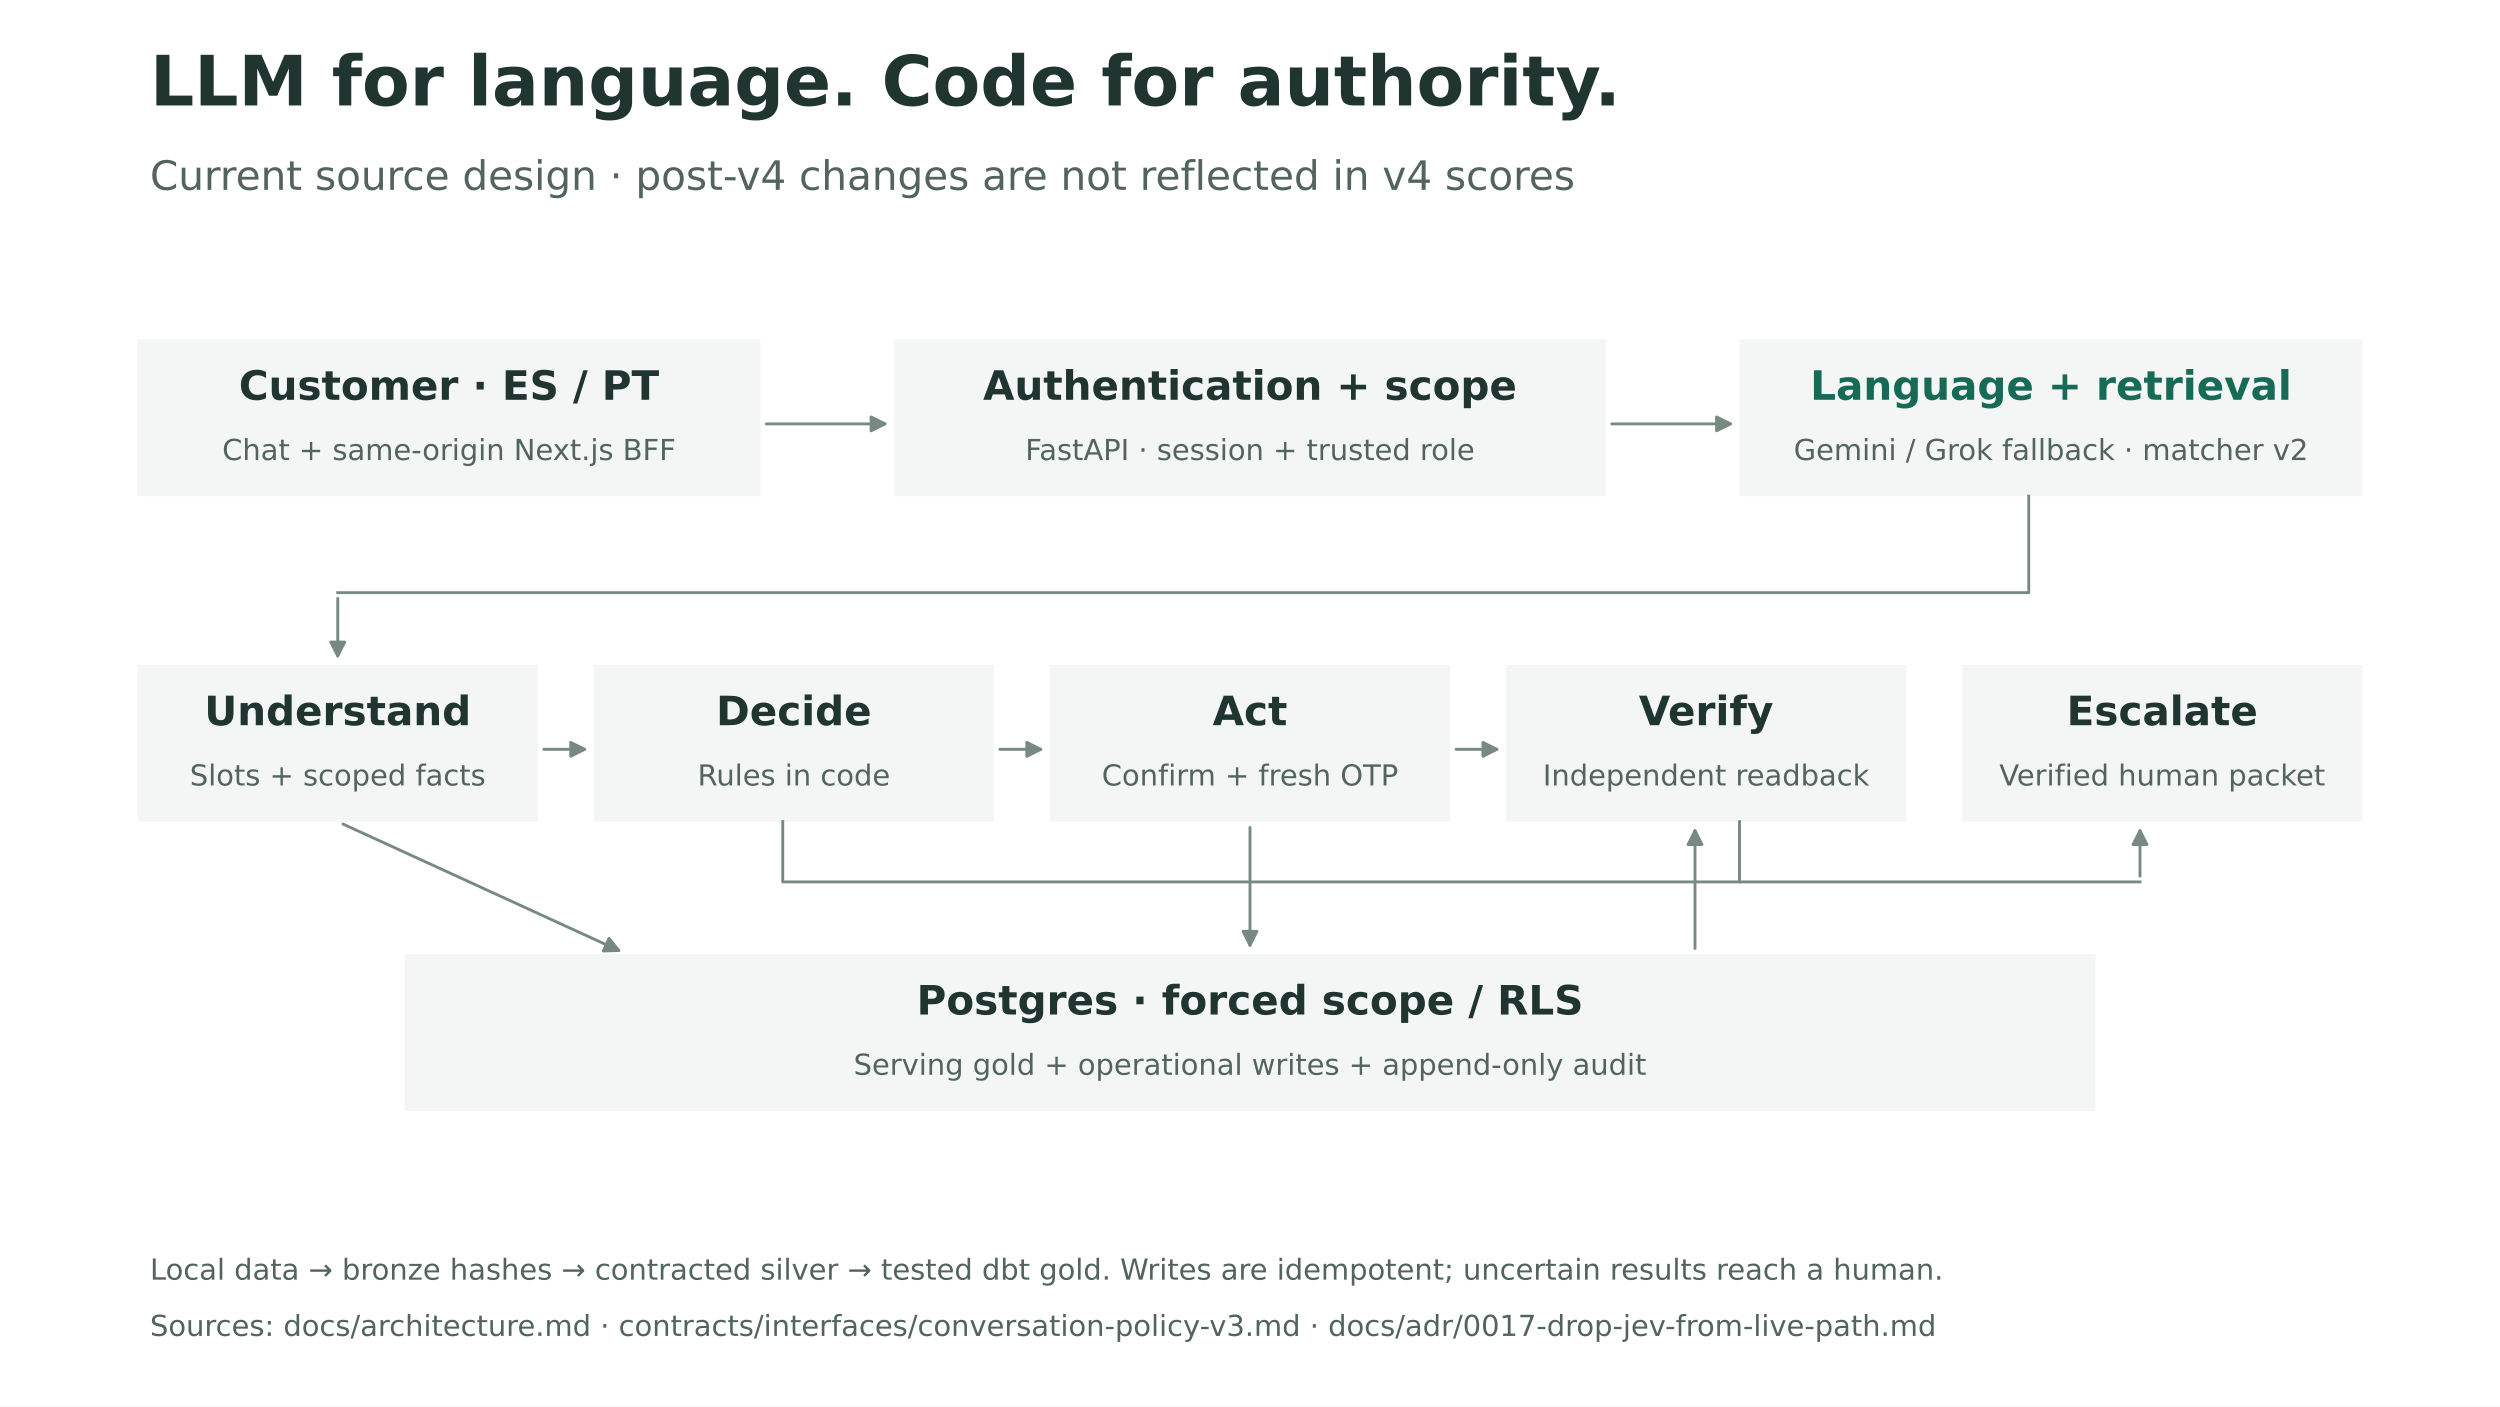
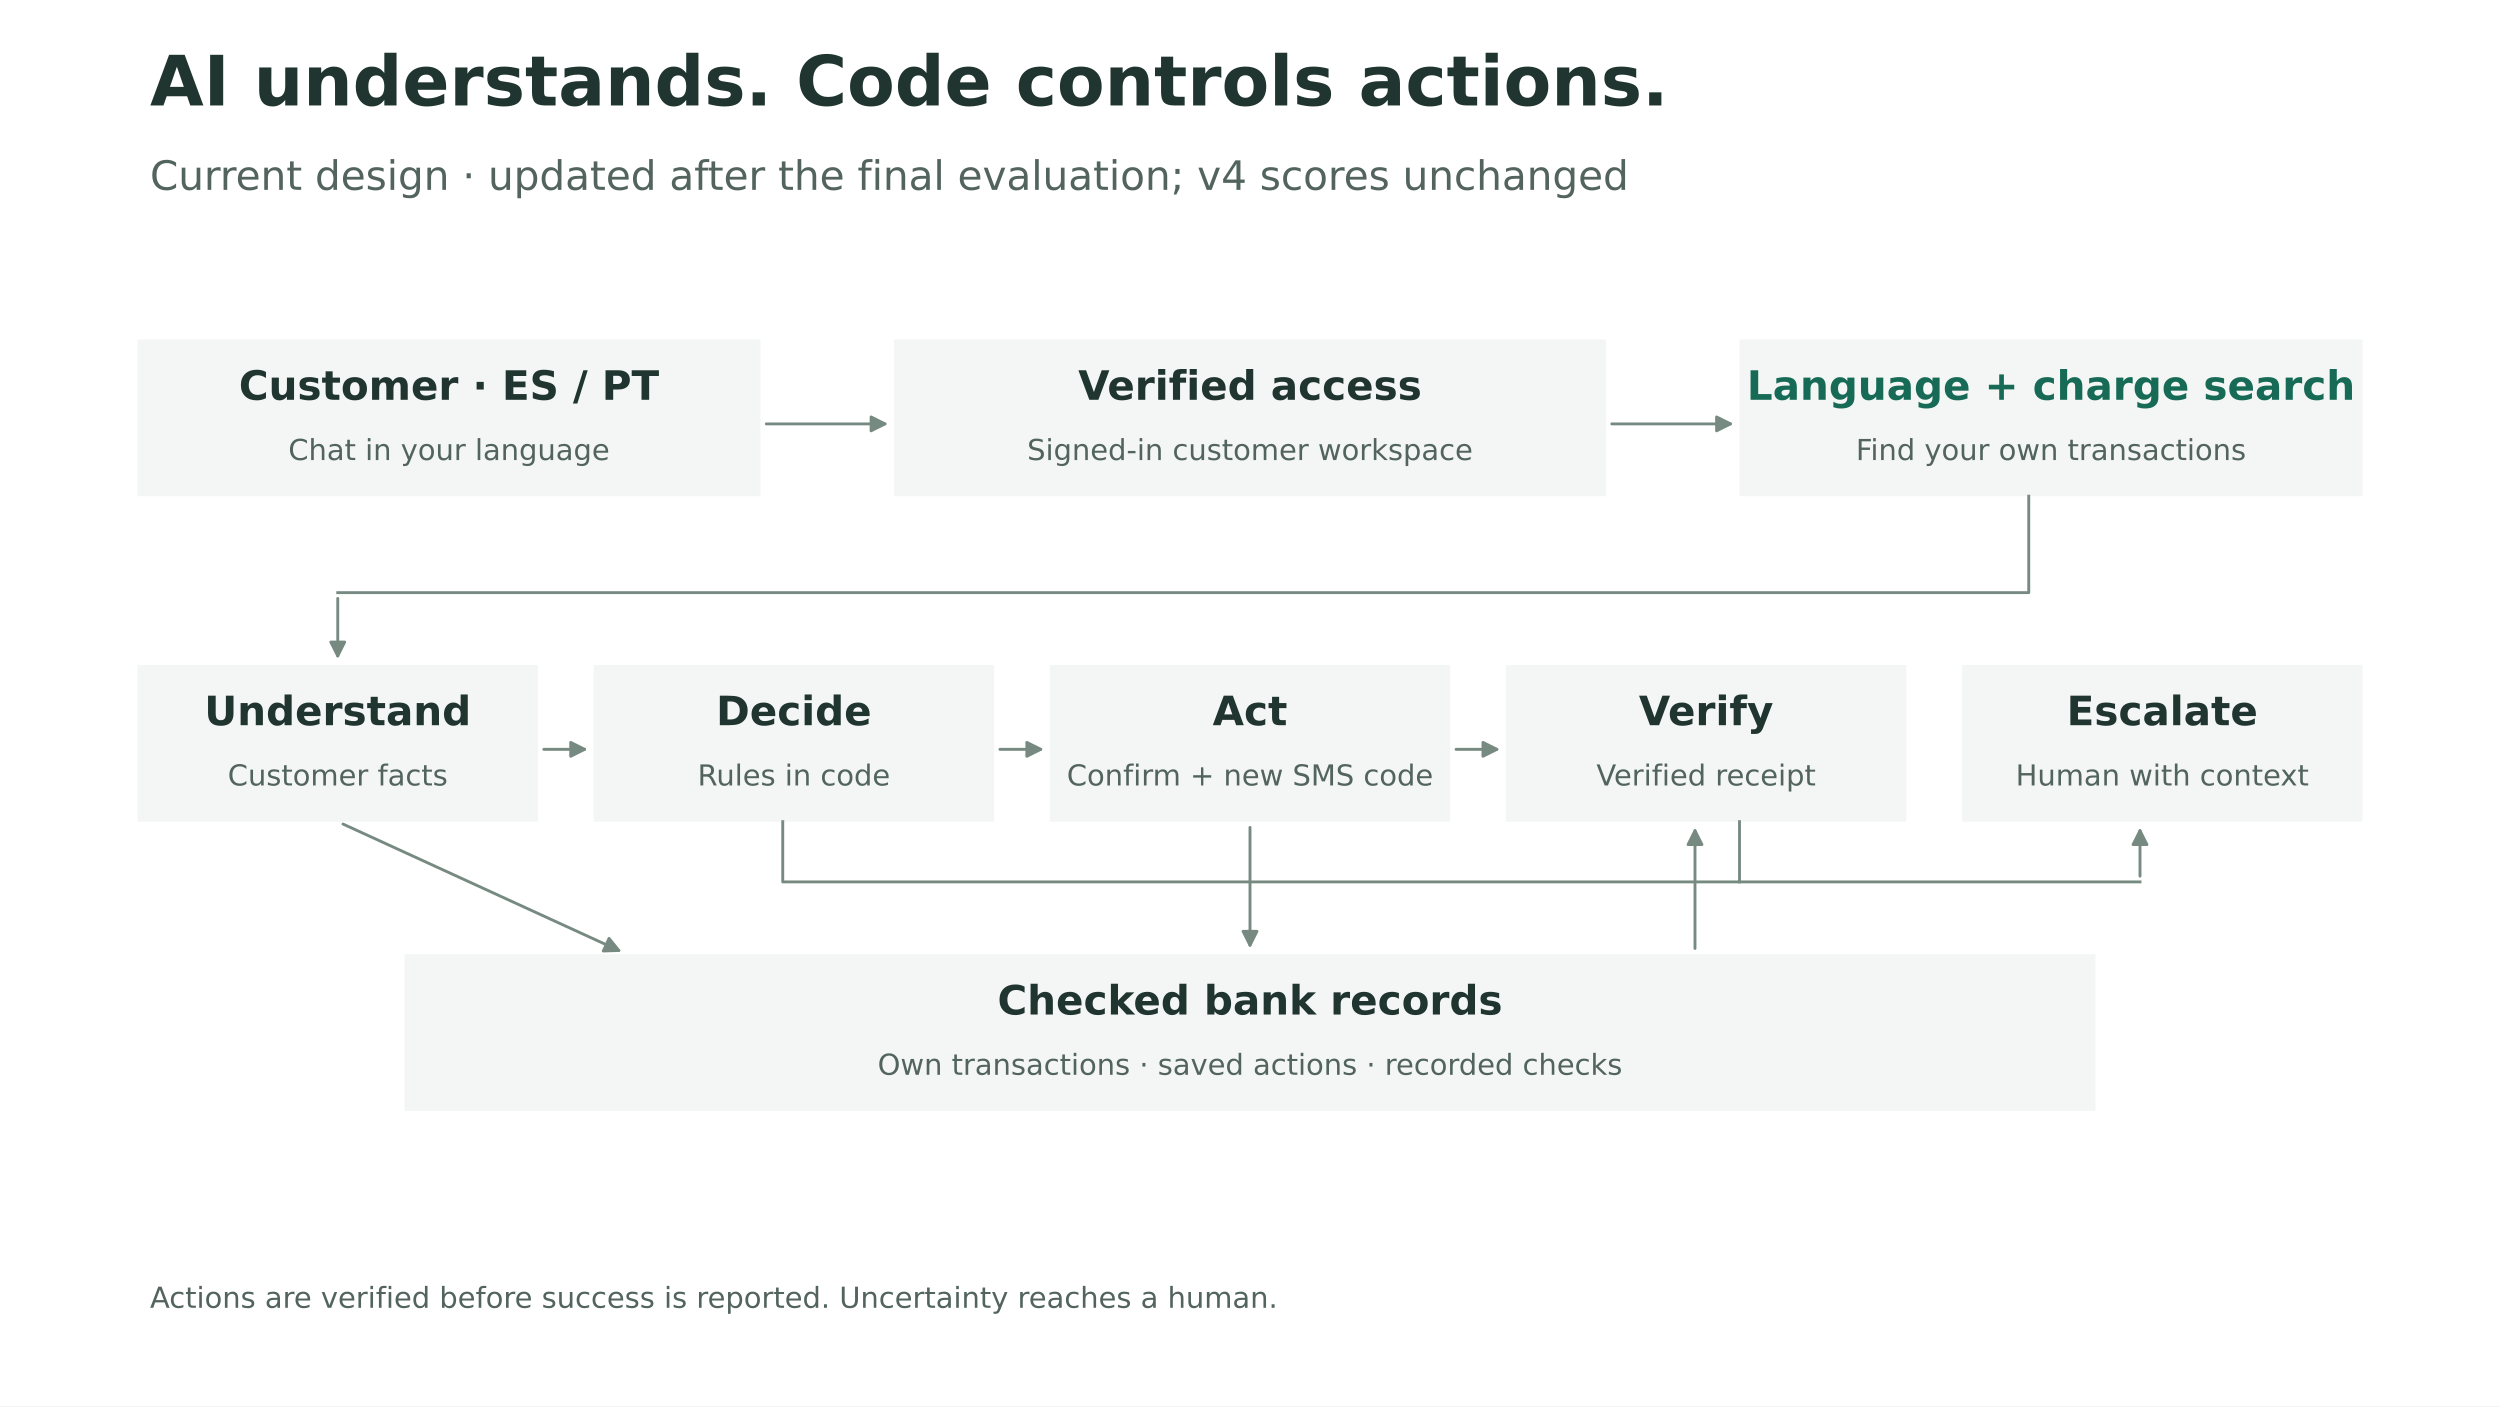
<svg xmlns="http://www.w3.org/2000/svg" width="864pt" height="486pt" viewBox="0 0 864 486" version="1.1">
  <defs>
    <style type="text/css">*{stroke-linejoin: round; stroke-linecap: butt}</style>
  </defs>
  <g id="figure_1">
    <g id="patch_1">
      <path d="M 0 486  L 864 486  L 864 0  L 0 0  z " style="fill: #ffffff" />
    </g>
    <g id="axes_1">
      <g id="patch_2">
        <path d="M 47.52 171.489  L 262.829 171.489  L 262.829 117.334  L 47.52 117.334  z " clip-path="url(#p5eded6dfe3)" style="fill: #f3f6f4" />
      </g>
      <g id="patch_3">
        <path d="M 308.966 171.489  L 555.034 171.489  L 555.034 117.334  L 308.966 117.334  z " clip-path="url(#p5eded6dfe3)" style="fill: #f3f6f4" />
      </g>
      <g id="patch_4">
        <path d="M 601.171 171.489  L 816.48 171.489  L 816.48 117.334  L 601.171 117.334  z " clip-path="url(#p5eded6dfe3)" style="fill: #f3f6f4" />
      </g>
      <g id="patch_5">
        <path d="M 264.831 146.494  Q 285.898 146.494 305.847 146.494  " clip-path="url(#p5eded6dfe3)" style="fill: none; stroke: #778a81; stroke-linecap: round" />
        <path d="M 301.047 144.094  L 305.847 146.494  L 301.047 148.894  z " clip-path="url(#p5eded6dfe3)" style="fill: #778a81; stroke: #778a81; stroke-linecap: round" />
      </g>
      <g id="patch_6">
        <path d="M 557.036 146.494  Q 578.103 146.494 598.052 146.494  " clip-path="url(#p5eded6dfe3)" style="fill: none; stroke: #778a81; stroke-linecap: round" />
        <path d="M 593.252 144.094  L 598.052 146.494  L 593.252 148.894  z " clip-path="url(#p5eded6dfe3)" style="fill: #778a81; stroke: #778a81; stroke-linecap: round" />
      </g>
      <g id="patch_7">
        <path d="M 47.52 283.963  L 185.933 283.963  L 185.933 229.809  L 47.52 229.809  z " clip-path="url(#p5eded6dfe3)" style="fill: #f3f6f4" />
      </g>
      <g id="patch_8">
        <path d="M 187.937 258.969  Q 195.548 258.969 202.042 258.969  " clip-path="url(#p5eded6dfe3)" style="fill: none; stroke: #778a81; stroke-linecap: round" />
        <path d="M 197.242 256.569  L 202.042 258.969  L 197.242 261.369  z " clip-path="url(#p5eded6dfe3)" style="fill: #778a81; stroke: #778a81; stroke-linecap: round" />
      </g>
      <g id="patch_9">
        <path d="M 205.157 283.963  L 343.57 283.963  L 343.57 229.809  L 205.157 229.809  z " clip-path="url(#p5eded6dfe3)" style="fill: #f3f6f4" />
      </g>
      <g id="patch_10">
        <path d="M 345.574 258.969  Q 353.185 258.969 359.679 258.969  " clip-path="url(#p5eded6dfe3)" style="fill: none; stroke: #778a81; stroke-linecap: round" />
        <path d="M 354.879 256.569  L 359.679 258.969  L 354.879 261.369  z " clip-path="url(#p5eded6dfe3)" style="fill: #778a81; stroke: #778a81; stroke-linecap: round" />
      </g>
      <g id="patch_11">
        <path d="M 362.794 283.963  L 501.206 283.963  L 501.206 229.809  L 362.794 229.809  z " clip-path="url(#p5eded6dfe3)" style="fill: #f3f6f4" />
      </g>
      <g id="patch_12">
        <path d="M 503.21 258.969  Q 510.822 258.969 517.315 258.969  " clip-path="url(#p5eded6dfe3)" style="fill: none; stroke: #778a81; stroke-linecap: round" />
        <path d="M 512.515 256.569  L 517.315 258.969  L 512.515 261.369  z " clip-path="url(#p5eded6dfe3)" style="fill: #778a81; stroke: #778a81; stroke-linecap: round" />
      </g>
      <g id="patch_13">
        <path d="M 520.43 283.963  L 658.843 283.963  L 658.843 229.809  L 520.43 229.809  z " clip-path="url(#p5eded6dfe3)" style="fill: #f3f6f4" />
      </g>
      <g id="patch_14">
        <path d="M 678.067 283.963  L 816.48 283.963  L 816.48 229.809  L 678.067 229.809  z " clip-path="url(#p5eded6dfe3)" style="fill: #f3f6f4" />
      </g>
      <g id="patch_15">
        <path d="M 116.726 206.813  Q 116.726 217.31 116.726 226.689  " clip-path="url(#p5eded6dfe3)" style="fill: none; stroke: #778a81; stroke-linecap: round" />
        <path d="M 119.126 221.889  L 116.726 226.689  L 114.326 221.889  z " clip-path="url(#p5eded6dfe3)" style="fill: #778a81; stroke: #778a81; stroke-linecap: round" />
      </g>
      <g id="patch_16">
        <path d="M 739.584 302.79  Q 739.584 294.376 739.584 287.08  " clip-path="url(#p5eded6dfe3)" style="fill: none; stroke: #778a81; stroke-linecap: round" />
        <path d="M 737.184 291.88  L 739.584 287.08  L 741.984 291.88  z " clip-path="url(#p5eded6dfe3)" style="fill: #778a81; stroke: #778a81; stroke-linecap: round" />
      </g>
      <g id="patch_17">
        <path d="M 139.795 383.94  L 724.205 383.94  L 724.205 329.786  L 139.795 329.786  z " clip-path="url(#p5eded6dfe3)" style="fill: #f3f6f4" />
      </g>
      <g id="patch_18">
        <path d="M 118.542 284.795  Q 166.707 306.874 213.857 328.486  " clip-path="url(#p5eded6dfe3)" style="fill: none; stroke: #778a81; stroke-linecap: round" />
        <path d="M 210.493 324.305  L 213.857 328.486  L 208.493 328.668  z " clip-path="url(#p5eded6dfe3)" style="fill: #778a81; stroke: #778a81; stroke-linecap: round" />
      </g>
      <g id="patch_19">
        <path d="M 432 285.963  Q 432 306.875 432 326.67  " clip-path="url(#p5eded6dfe3)" style="fill: none; stroke: #778a81; stroke-linecap: round" />
        <path d="M 434.4 321.87  L 432 326.67  L 429.6 321.87  z " clip-path="url(#p5eded6dfe3)" style="fill: #778a81; stroke: #778a81; stroke-linecap: round" />
      </g>
      <g id="patch_20">
        <path d="M 585.792 327.786  Q 585.792 306.873 585.792 287.079  " clip-path="url(#p5eded6dfe3)" style="fill: none; stroke: #778a81; stroke-linecap: round" />
        <path d="M 583.392 291.879  L 585.792 287.079  L 588.192 291.879  z " clip-path="url(#p5eded6dfe3)" style="fill: #778a81; stroke: #778a81; stroke-linecap: round" />
      </g>
      <g id="line2d_1">
        <path d="M 701.136 171.489  L 701.136 204.814  L 116.726 204.814  " clip-path="url(#p5eded6dfe3)" style="fill: none; stroke: #778a81; stroke-linecap: square" />
      </g>
      <g id="line2d_2">
        <path d="M 270.518 283.963  L 270.518 304.791  L 739.584 304.791  " clip-path="url(#p5eded6dfe3)" style="fill: none; stroke: #778a81; stroke-linecap: square" />
      </g>
      <g id="line2d_3">
        <path d="M 601.171 283.963  L 601.171 304.791  " clip-path="url(#p5eded6dfe3)" style="fill: none; stroke: #778a81; stroke-linecap: square" />
      </g>
      <g id="text_1">
        <text style="font-weight: 700; font-size: 14px; font-family: 'DejaVu Sans'; text-anchor: middle; fill: #20352f" x="155.174" y="138.163" transform="rotate(-0 155.1744 138.1629)">Customer · ES / PT</text>
      </g>
      <g id="text_2">
-         <text style="font-size: 10px; font-family: 'DejaVu Sans'; text-anchor: middle; fill: #52645d" x="155.174" y="158.991" transform="rotate(-0 155.1744 158.9914)">Chat + same-origin Next.js BFF</text>
+         <text style="font-size: 10px; font-family: 'DejaVu Sans'; text-anchor: middle; fill: #52645d" x="155.174" y="158.991" transform="rotate(-0 155.1744 158.9914)">Chat in your language</text>
      </g>
      <g id="text_3">
-         <text style="font-weight: 700; font-size: 14px; font-family: 'DejaVu Sans'; text-anchor: middle; fill: #20352f" x="432" y="138.163" transform="rotate(-0 432 138.1629)">Authentication + scope</text>
+         <text style="font-weight: 700; font-size: 14px; font-family: 'DejaVu Sans'; text-anchor: middle; fill: #20352f" x="432" y="138.163" transform="rotate(-0 432 138.1629)">Verified access</text>
      </g>
      <g id="text_4">
-         <text style="font-size: 10px; font-family: 'DejaVu Sans'; text-anchor: middle; fill: #52645d" x="432" y="158.991" transform="rotate(-0 432 158.9914)">FastAPI · session + trusted role</text>
+         <text style="font-size: 10px; font-family: 'DejaVu Sans'; text-anchor: middle; fill: #52645d" x="432" y="158.991" transform="rotate(-0 432 158.9914)">Signed-in customer workspace</text>
      </g>
      <g id="text_5">
-         <text style="font-weight: 700; font-size: 14px; font-family: 'DejaVu Sans'; text-anchor: middle; fill: #176b56" x="708.826" y="138.163" transform="rotate(-0 708.8256 138.1629)">Language + retrieval</text>
+         <text style="font-weight: 700; font-size: 14px; font-family: 'DejaVu Sans'; text-anchor: middle; fill: #176b56" x="708.826" y="138.163" transform="rotate(-0 708.8256 138.1629)">Language + charge search</text>
      </g>
      <g id="text_6">
-         <text style="font-size: 10px; font-family: 'DejaVu Sans'; text-anchor: middle; fill: #52645d" x="708.826" y="158.991" transform="rotate(-0 708.8256 158.9914)">Gemini / Grok fallback · matcher v2</text>
+         <text style="font-size: 10px; font-family: 'DejaVu Sans'; text-anchor: middle; fill: #52645d" x="708.826" y="158.991" transform="rotate(-0 708.8256 158.9914)">Find your own transactions</text>
      </g>
      <g id="text_7">
        <text style="font-weight: 700; font-size: 14px; font-family: 'DejaVu Sans'; text-anchor: middle; fill: #20352f" x="116.726" y="250.637" transform="rotate(-0 116.7264 250.6371)">Understand</text>
      </g>
      <g id="text_8">
-         <text style="font-size: 10px; font-family: 'DejaVu Sans'; text-anchor: middle; fill: #52645d" x="116.726" y="271.466" transform="rotate(-0 116.7264 271.4657)">Slots + scoped facts</text>
+         <text style="font-size: 10px; font-family: 'DejaVu Sans'; text-anchor: middle; fill: #52645d" x="116.726" y="271.466" transform="rotate(-0 116.7264 271.4657)">Customer facts</text>
      </g>
      <g id="text_9">
        <text style="font-weight: 700; font-size: 14px; font-family: 'DejaVu Sans'; text-anchor: middle; fill: #20352f" x="274.363" y="250.637" transform="rotate(-0 274.3632 250.6371)">Decide</text>
      </g>
      <g id="text_10">
        <text style="font-size: 10px; font-family: 'DejaVu Sans'; text-anchor: middle; fill: #52645d" x="274.363" y="271.466" transform="rotate(-0 274.3632 271.4657)">Rules in code</text>
      </g>
      <g id="text_11">
        <text style="font-weight: 700; font-size: 14px; font-family: 'DejaVu Sans'; text-anchor: middle; fill: #20352f" x="432" y="250.637" transform="rotate(-0 432 250.6371)">Act</text>
      </g>
      <g id="text_12">
-         <text style="font-size: 10px; font-family: 'DejaVu Sans'; text-anchor: middle; fill: #52645d" x="432" y="271.466" transform="rotate(-0 432 271.4657)">Confirm + fresh OTP</text>
+         <text style="font-size: 10px; font-family: 'DejaVu Sans'; text-anchor: middle; fill: #52645d" x="432" y="271.466" transform="rotate(-0 432 271.4657)">Confirm + new SMS code</text>
      </g>
      <g id="text_13">
        <text style="font-weight: 700; font-size: 14px; font-family: 'DejaVu Sans'; text-anchor: middle; fill: #20352f" x="589.637" y="250.637" transform="rotate(-0 589.6368 250.6371)">Verify</text>
      </g>
      <g id="text_14">
-         <text style="font-size: 10px; font-family: 'DejaVu Sans'; text-anchor: middle; fill: #52645d" x="589.637" y="271.466" transform="rotate(-0 589.6368 271.4657)">Independent readback</text>
+         <text style="font-size: 10px; font-family: 'DejaVu Sans'; text-anchor: middle; fill: #52645d" x="589.637" y="271.466" transform="rotate(-0 589.6368 271.4657)">Verified receipt</text>
      </g>
      <g id="text_15">
        <text style="font-weight: 700; font-size: 14px; font-family: 'DejaVu Sans'; text-anchor: middle; fill: #20352f" x="747.274" y="250.637" transform="rotate(-0 747.2736 250.6371)">Escalate</text>
      </g>
      <g id="text_16">
-         <text style="font-size: 10px; font-family: 'DejaVu Sans'; text-anchor: middle; fill: #52645d" x="747.274" y="271.466" transform="rotate(-0 747.2736 271.4657)">Verified human packet</text>
+         <text style="font-size: 10px; font-family: 'DejaVu Sans'; text-anchor: middle; fill: #52645d" x="747.274" y="271.466" transform="rotate(-0 747.2736 271.4657)">Human with context</text>
      </g>
      <g id="text_17">
-         <text style="font-weight: 700; font-size: 14px; font-family: 'DejaVu Sans'; text-anchor: middle; fill: #20352f" x="432" y="350.614" transform="rotate(-0 432 350.6143)">Postgres · forced scope / RLS</text>
+         <text style="font-weight: 700; font-size: 14px; font-family: 'DejaVu Sans'; text-anchor: middle; fill: #20352f" x="432" y="350.614" transform="rotate(-0 432 350.6143)">Checked bank records</text>
      </g>
      <g id="text_18">
-         <text style="font-size: 10px; font-family: 'DejaVu Sans'; text-anchor: middle; fill: #52645d" x="432" y="371.443" transform="rotate(-0 432 371.4429)">Serving gold + operational writes + append-only audit</text>
+         <text style="font-size: 10px; font-family: 'DejaVu Sans'; text-anchor: middle; fill: #52645d" x="432" y="371.443" transform="rotate(-0 432 371.4429)">Own transactions · saved actions · recorded checks</text>
      </g>
    </g>
    <g id="text_19">
-       <text style="font-weight: 700; font-size: 24px; font-family: 'DejaVu Sans'; text-anchor: start; fill: #20352f" x="51.84" y="36.45" transform="rotate(-0 51.84 36.45)">LLM for language. Code for authority.</text>
+       <text style="font-weight: 700; font-size: 24px; font-family: 'DejaVu Sans'; text-anchor: start; fill: #20352f" x="51.84" y="36.45" transform="rotate(-0 51.84 36.45)">AI understands. Code controls actions.</text>
    </g>
    <g id="text_20">
-       <text style="font-size: 14px; font-family: 'DejaVu Sans'; text-anchor: start; fill: #52645d" x="51.84" y="65.61" transform="rotate(-0 51.84 65.61)">Current source design · post-v4 changes are not reflected in v4 scores</text>
+       <text style="font-size: 14px; font-family: 'DejaVu Sans'; text-anchor: start; fill: #52645d" x="51.84" y="65.61" transform="rotate(-0 51.84 65.61)">Current design · updated after the final evaluation; v4 scores unchanged</text>
    </g>
    <g id="text_21">
-       <text style="font-size: 10px; font-family: 'DejaVu Sans'; text-anchor: start; fill: #52645d" x="51.84" y="442.26" transform="rotate(-0 51.84 442.26)">Local data → bronze hashes → contracted silver → tested dbt gold. Writes are idempotent; uncertain results reach a human.</text>
-     </g>
-     <g id="text_22">
-       <text style="font-size: 10px; font-family: 'DejaVu Sans'; text-anchor: start; fill: #52645d" x="51.84" y="461.7" transform="rotate(-0 51.84 461.7)">Sources: docs/architecture.md · contracts/interfaces/conversation-policy-v3.md · docs/adr/0017-drop-jev-from-live-path.md</text>
+       <text style="font-size: 10px; font-family: 'DejaVu Sans'; text-anchor: start; fill: #52645d" x="51.84" y="451.98" transform="rotate(-0 51.84 451.98)">Actions are verified before success is reported. Uncertainty reaches a human.</text>
    </g>
  </g>
  <defs>
    <clipPath id="p5eded6dfe3">
      <rect x="47.52" y="92.34" width="768.96" height="291.6" />
    </clipPath>
  </defs>
</svg>
